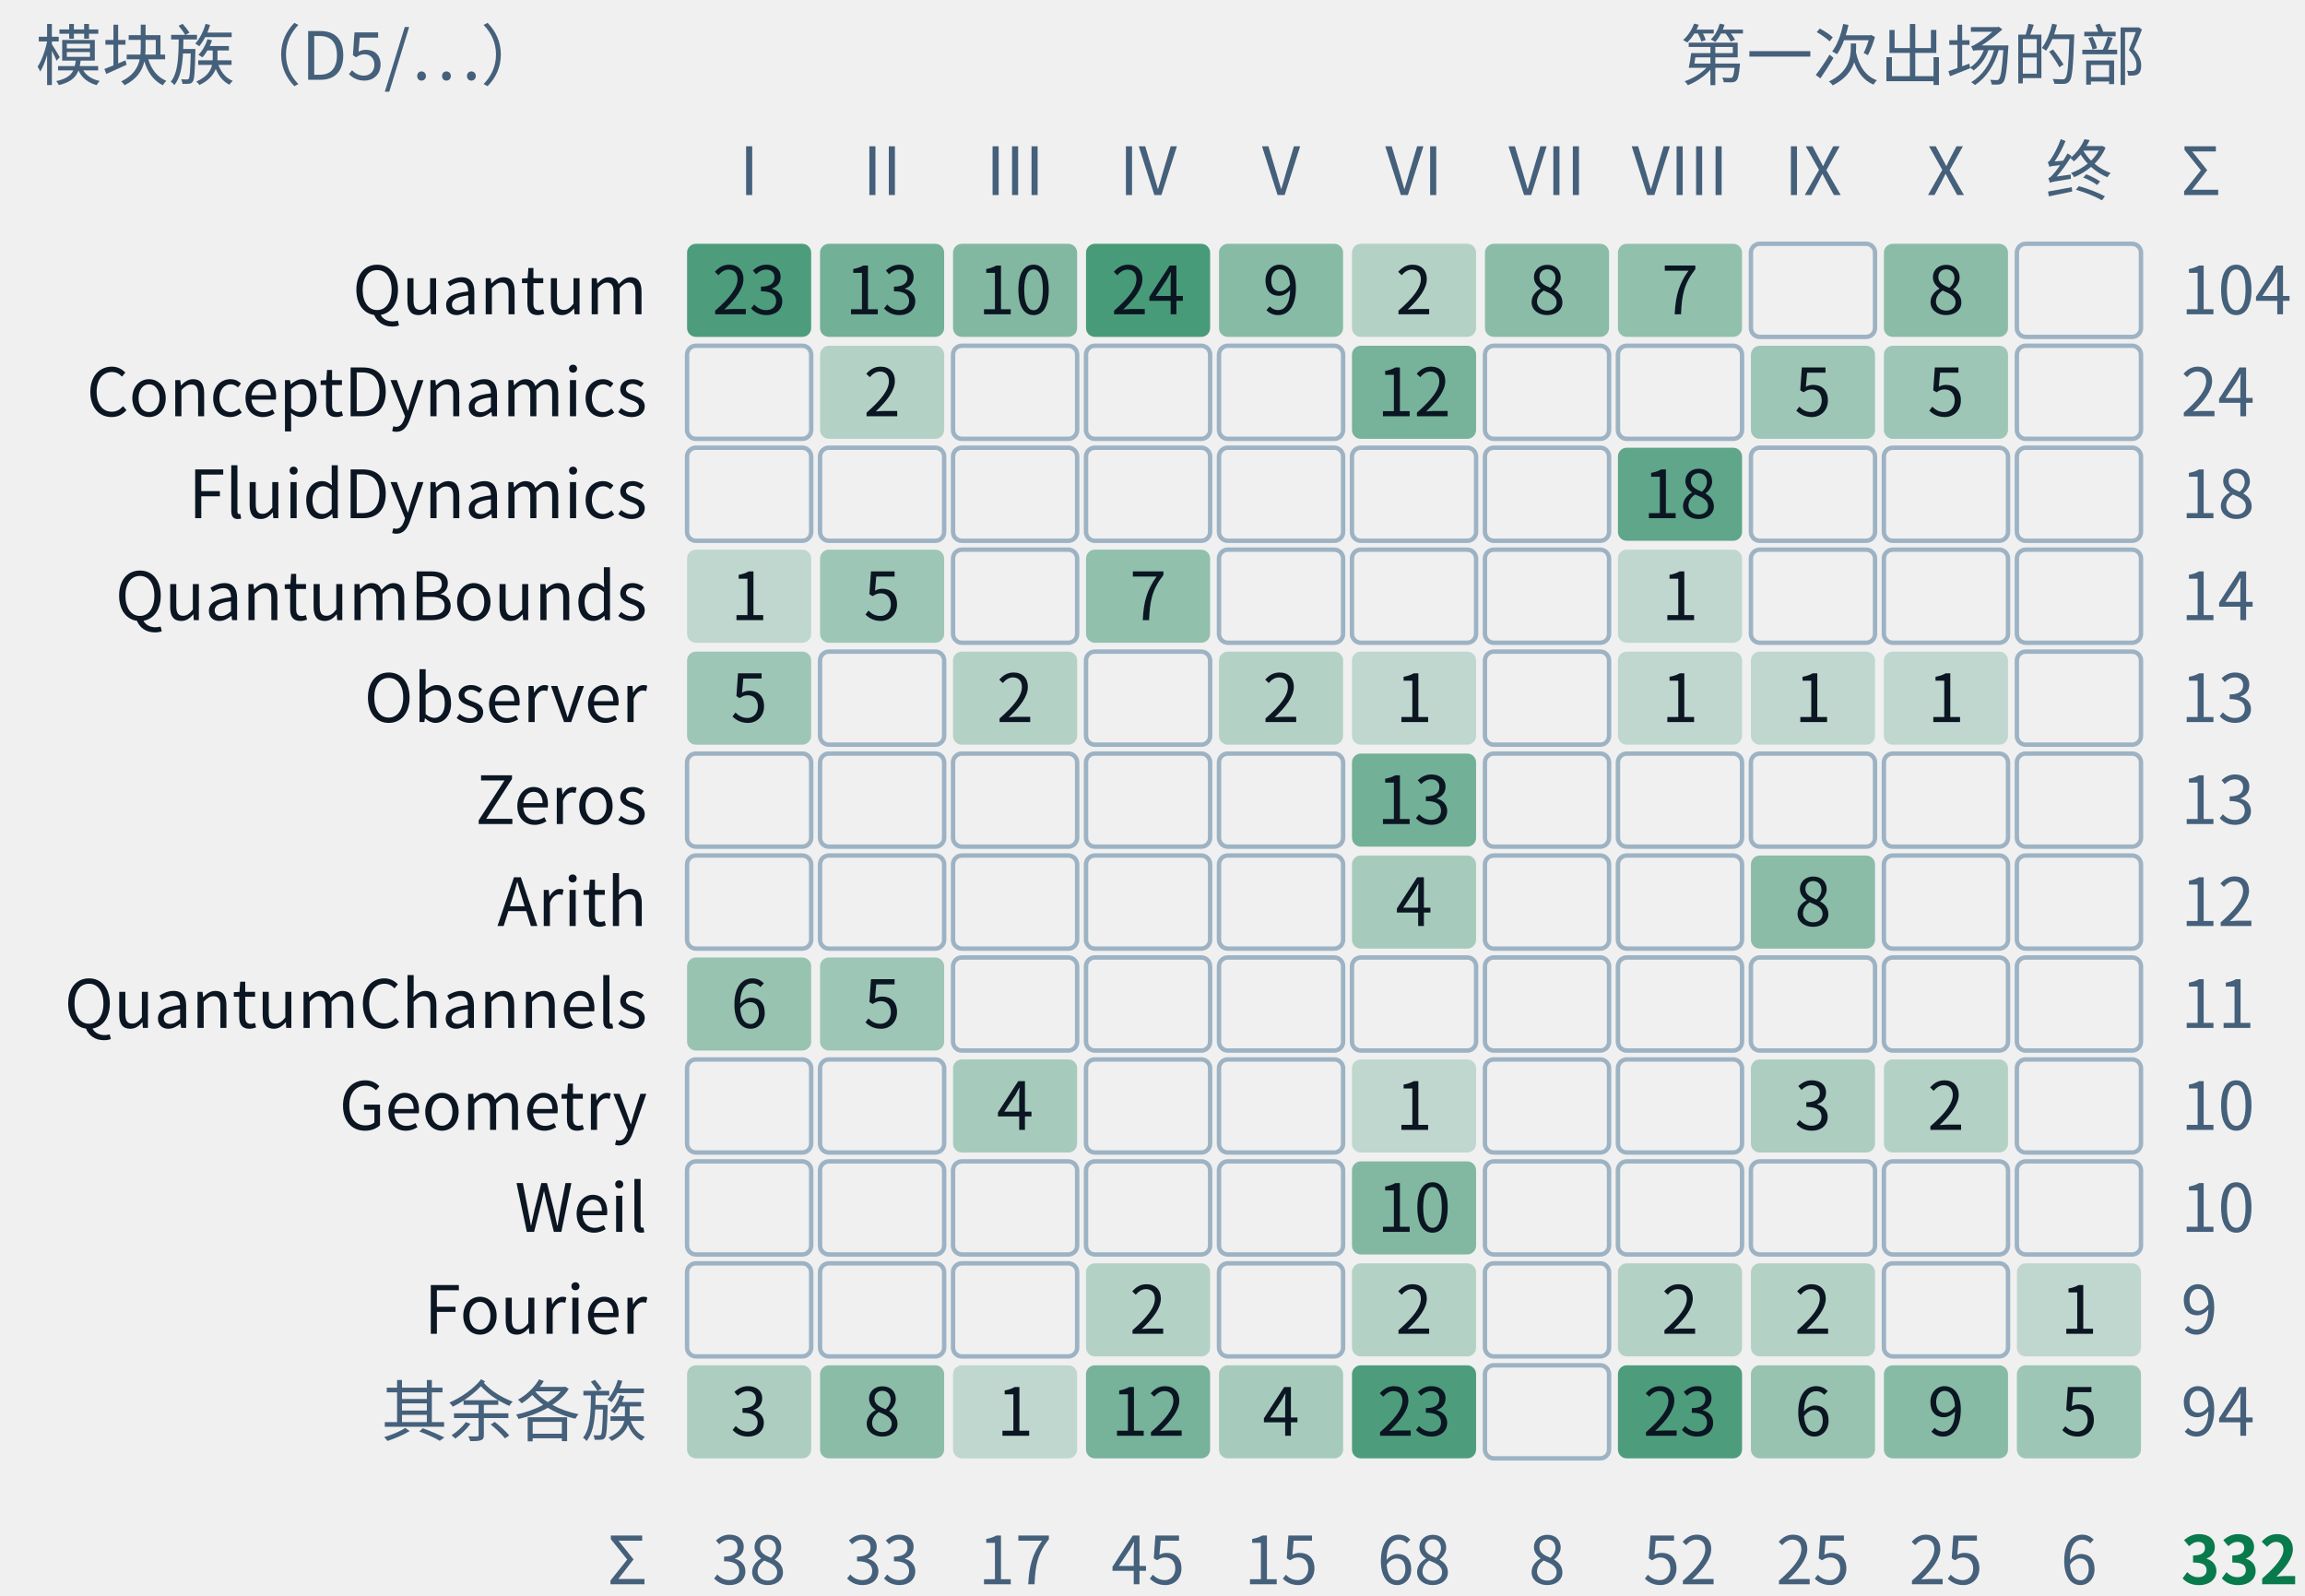
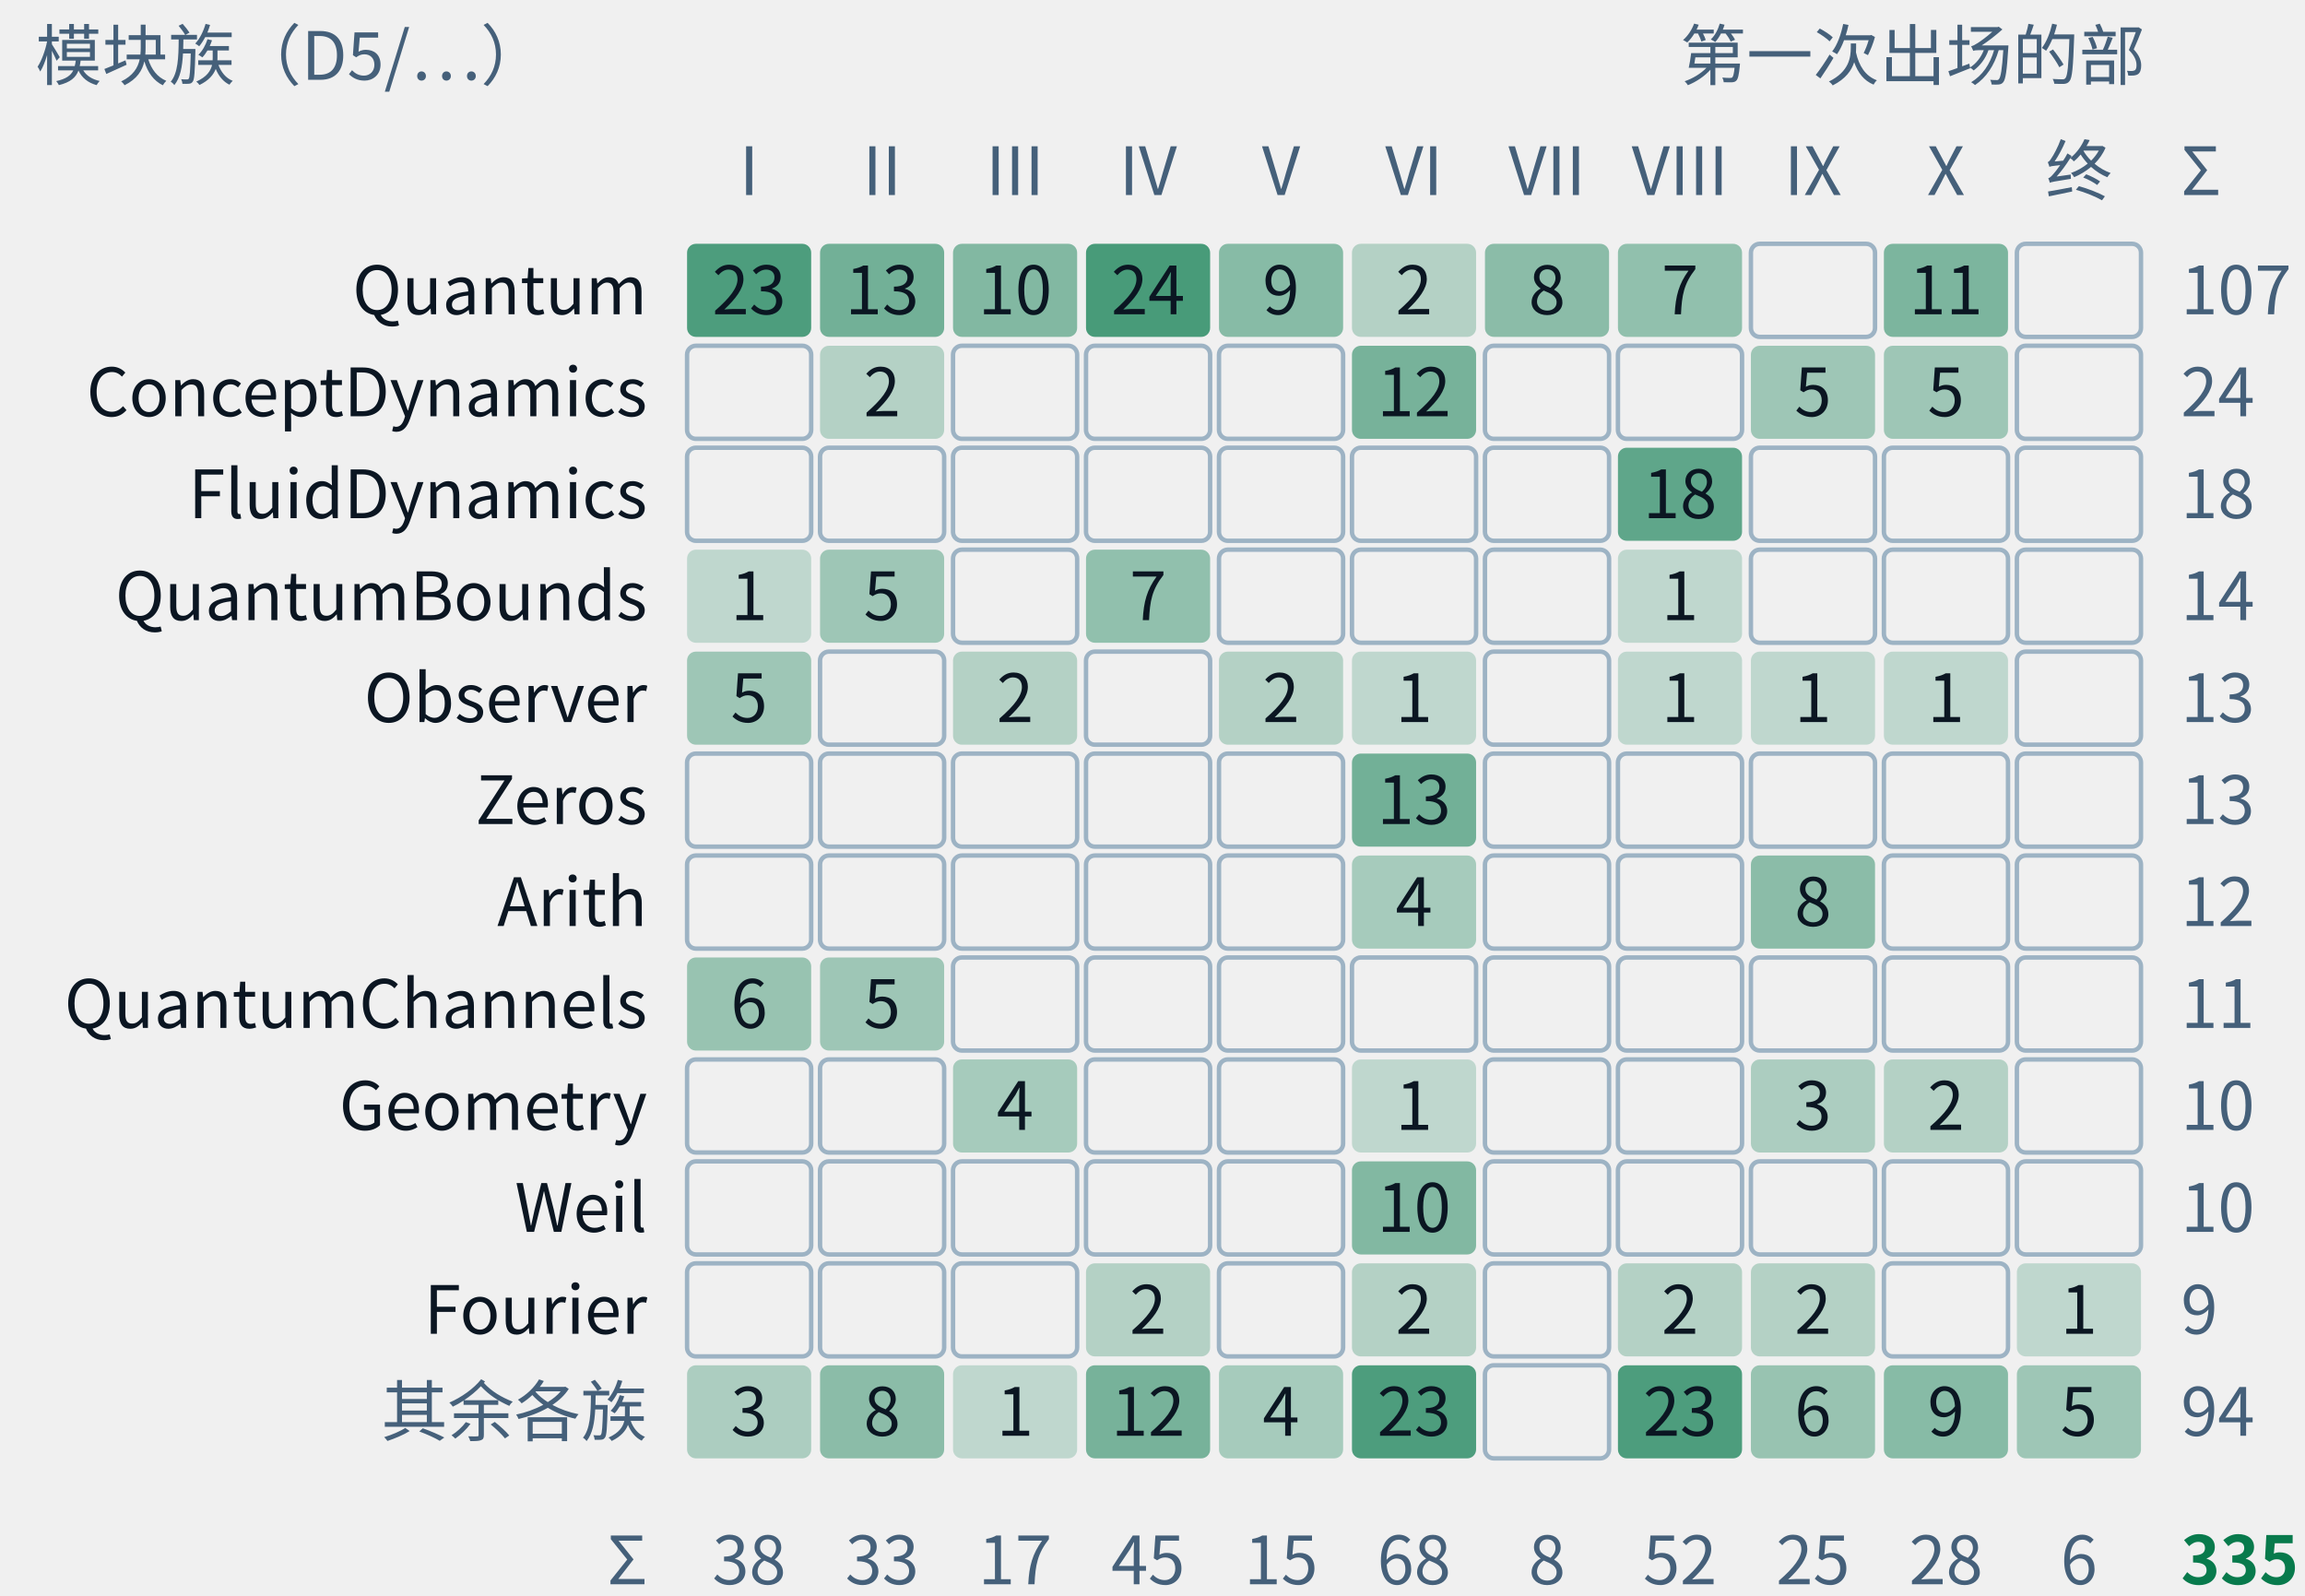
- <svg xmlns="http://www.w3.org/2000/svg" class="tr-fig" data-tr-fig="appc-modules-by-part" data-lang="zh" viewBox="0 0 520 360" width="520" height="360" font-family="'Noto Sans SC', 'Noto Sans CJK SC', 'Source Sans 3', 'PingFang SC', 'Microsoft YaHei', system-ui, sans-serif" role="img" aria-label="模块族与首次出场的部的计数格。行是 Quantum、ConceptDynamics、FluidDynamics、QuantumBounds、Observer、Zeros、Arith、QuantumChannels、Geometry、Weil、Fourier 与其余各族；列是第一至第十部与终章、附录。每格数字为条数，空格为零，合计 332 条。图不表示证明依赖。">
+ <svg xmlns="http://www.w3.org/2000/svg" class="tr-fig" data-tr-fig="appc-modules-by-part" data-lang="zh" viewBox="0 0 520 360" width="520" height="360" font-family="'Noto Sans SC', 'Noto Sans CJK SC', 'Source Sans 3', 'PingFang SC', 'Microsoft YaHei', system-ui, sans-serif" role="img" aria-label="模块族与首次出场的部的计数格。行是 Quantum、ConceptDynamics、FluidDynamics、QuantumBounds、Observer、Zeros、Arith、QuantumChannels、Geometry、Weil、Fourier 与其余各族；列是第一至第十部与终章、附录。每格数字为条数，空格为零，合计 335 条。图不表示证明依赖。">
  <style>.ts-ink{stroke:#0b1622}.tf-ink{fill:#0b1622}.ts-dim{stroke:#45607a}.tf-dim{fill:#45607a}.ts-faint{stroke:#9db3c4}.tf-faint{fill:#9db3c4}.ts-edge{stroke:#b9d0dd}.tf-edge{fill:#b9d0dd}.ts-hot{stroke:#5f9bb5}.tf-hot{fill:#5f9bb5}.ts-bg{stroke:#ffffff}.tf-bg{fill:#ffffff}.ts-panel{stroke:#eef5f9}.tf-panel{fill:#eef5f9}.ts-sheet{stroke:#f7fbfd}.tf-sheet{fill:#f7fbfd}.ts-cyan{stroke:#007c8a}.tf-cyan{fill:#007c8a}.ts-magenta{stroke:#b0128f}.tf-magenta{fill:#b0128f}.ts-amber{stroke:#946200}.tf-amber{fill:#946200}.ts-violet{stroke:#5a45c8}.tf-violet{fill:#5a45c8}.ts-ok{stroke:#087a4c}.tf-ok{fill:#087a4c}.ts-warn{stroke:#c21f3a}.tf-warn{fill:#c21f3a}.ts-blue{stroke:#1d5fd0}.tf-blue{fill:#1d5fd0}.ts-orange{stroke:#b85410}.tf-orange{fill:#b85410}.ts-sigma{stroke:#28405a}.tf-sigma{fill:#28405a}@media (prefers-color-scheme:dark){.ts-ink{stroke:#d4efff}.tf-ink{fill:#d4efff}.ts-dim{stroke:#6f8ea5}.tf-dim{fill:#6f8ea5}.ts-faint{stroke:#34506a}.tf-faint{fill:#34506a}.ts-edge{stroke:#143049}.tf-edge{fill:#143049}.ts-hot{stroke:#1f5d7c}.tf-hot{fill:#1f5d7c}.ts-bg{stroke:#03060c}.tf-bg{fill:#03060c}.ts-panel{stroke:#07101b}.tf-panel{fill:#07101b}.ts-sheet{stroke:#050c16}.tf-sheet{fill:#050c16}.ts-cyan{stroke:#19f0ff}.tf-cyan{fill:#19f0ff}.ts-magenta{stroke:#ff2fd0}.tf-magenta{fill:#ff2fd0}.ts-amber{stroke:#ffc83d}.tf-amber{fill:#ffc83d}.ts-violet{stroke:#9d8cff}.tf-violet{fill:#9d8cff}.ts-ok{stroke:#46ffb2}.tf-ok{fill:#46ffb2}.ts-warn{stroke:#ff5064}.tf-warn{fill:#ff5064}.ts-blue{stroke:#2a7bff}.tf-blue{fill:#2a7bff}.ts-orange{stroke:#ff8a3c}.tf-orange{fill:#ff8a3c}.ts-sigma{stroke:#cfe3ff}.tf-sigma{fill:#cfe3ff}}</style>
  <text class="tf-dim" x="8" y="18" font-size="15">模块族（D5/…）</text>
  <text class="tf-dim" x="484" y="18" font-size="15" text-anchor="end">第一次出场的部</text>
  <text class="tf-dim" x="169" y="44" font-size="15" text-anchor="middle">I</text>
  <text class="tf-dim" x="199" y="44" font-size="15" text-anchor="middle">II</text>
  <text class="tf-dim" x="229" y="44" font-size="15" text-anchor="middle">III</text>
  <text class="tf-dim" x="259" y="44" font-size="15" text-anchor="middle">IV</text>
  <text class="tf-dim" x="289" y="44" font-size="15" text-anchor="middle">V</text>
  <text class="tf-dim" x="319" y="44" font-size="15" text-anchor="middle">VI</text>
  <text class="tf-dim" x="349" y="44" font-size="15" text-anchor="middle">VII</text>
  <text class="tf-dim" x="379" y="44" font-size="15" text-anchor="middle">VIII</text>
  <text class="tf-dim" x="409" y="44" font-size="15" text-anchor="middle">IX</text>
  <text class="tf-dim" x="439" y="44" font-size="15" text-anchor="middle">X</text>
  <text class="tf-dim" x="469" y="44" font-size="15" text-anchor="middle">终</text>
  <text class="tf-ink" x="146" y="70.9" font-size="15" text-anchor="end">Quantum</text>
  <rect x="155" y="55" width="28" height="21" rx="2" class="tf-ok" fill-opacity="0.7" />
  <text class="tf-ink" x="169" y="70.9" font-size="15" text-anchor="middle">23</text>
  <rect x="185" y="55" width="28" height="21" rx="2" class="tf-ok" fill-opacity="0.54" />
  <text class="tf-ink" x="199" y="70.9" font-size="15" text-anchor="middle">13</text>
  <rect x="215" y="55" width="28" height="21" rx="2" class="tf-ok" fill-opacity="0.47" />
  <text class="tf-ink" x="229" y="70.9" font-size="15" text-anchor="middle">10</text>
  <rect x="245" y="55" width="28" height="21" rx="2" class="tf-ok" fill-opacity="0.72" />
  <text class="tf-ink" x="259" y="70.9" font-size="15" text-anchor="middle">24</text>
  <rect x="275" y="55" width="28" height="21" rx="2" class="tf-ok" fill-opacity="0.45" />
  <text class="tf-ink" x="289" y="70.9" font-size="15" text-anchor="middle">9</text>
  <rect x="305" y="55" width="28" height="21" rx="2" class="tf-ok" fill-opacity="0.26" />
  <text class="tf-ink" x="319" y="70.9" font-size="15" text-anchor="middle">2</text>
  <rect x="335" y="55" width="28" height="21" rx="2" class="tf-ok" fill-opacity="0.43" />
  <text class="tf-ink" x="349" y="70.9" font-size="15" text-anchor="middle">8</text>
  <rect x="365" y="55" width="28" height="21" rx="2" class="tf-ok" fill-opacity="0.41" />
  <text class="tf-ink" x="379" y="70.9" font-size="15" text-anchor="middle">7</text>
  <rect x="395" y="55" width="28" height="21" rx="2" class="ts-faint" stroke-width="1" fill="none" />
-   <rect x="425" y="55" width="28" height="21" rx="2" class="tf-ok" fill-opacity="0.43" />
-   <text class="tf-ink" x="439" y="70.9" font-size="15" text-anchor="middle">8</text>
+   <rect x="425" y="55" width="28" height="21" rx="2" class="tf-ok" fill-opacity="0.5" />
+   <text class="tf-ink" x="439" y="70.9" font-size="15" text-anchor="middle">11</text>
  <rect x="455" y="55" width="28" height="21" rx="2" class="ts-faint" stroke-width="1" fill="none" />
-   <text class="tf-dim" x="492" y="70.9" font-size="15">104</text>
+   <text class="tf-dim" x="492" y="70.9" font-size="15">107</text>
  <text class="tf-ink" x="146" y="93.9" font-size="15" text-anchor="end">ConceptDynamics</text>
  <rect x="155" y="78" width="28" height="21" rx="2" class="ts-faint" stroke-width="1" fill="none" />
  <rect x="185" y="78" width="28" height="21" rx="2" class="tf-ok" fill-opacity="0.26" />
  <text class="tf-ink" x="199" y="93.9" font-size="15" text-anchor="middle">2</text>
  <rect x="215" y="78" width="28" height="21" rx="2" class="ts-faint" stroke-width="1" fill="none" />
  <rect x="245" y="78" width="28" height="21" rx="2" class="ts-faint" stroke-width="1" fill="none" />
  <rect x="275" y="78" width="28" height="21" rx="2" class="ts-faint" stroke-width="1" fill="none" />
  <rect x="305" y="78" width="28" height="21" rx="2" class="tf-ok" fill-opacity="0.52" />
  <text class="tf-ink" x="319" y="93.9" font-size="15" text-anchor="middle">12</text>
  <rect x="335" y="78" width="28" height="21" rx="2" class="ts-faint" stroke-width="1" fill="none" />
  <rect x="365" y="78" width="28" height="21" rx="2" class="ts-faint" stroke-width="1" fill="none" />
  <rect x="395" y="78" width="28" height="21" rx="2" class="tf-ok" fill-opacity="0.35" />
  <text class="tf-ink" x="409" y="93.9" font-size="15" text-anchor="middle">5</text>
  <rect x="425" y="78" width="28" height="21" rx="2" class="tf-ok" fill-opacity="0.35" />
  <text class="tf-ink" x="439" y="93.9" font-size="15" text-anchor="middle">5</text>
  <rect x="455" y="78" width="28" height="21" rx="2" class="ts-faint" stroke-width="1" fill="none" />
  <text class="tf-dim" x="492" y="93.9" font-size="15">24</text>
  <text class="tf-ink" x="146" y="116.9" font-size="15" text-anchor="end">FluidDynamics</text>
  <rect x="155" y="101" width="28" height="21" rx="2" class="ts-faint" stroke-width="1" fill="none" />
  <rect x="185" y="101" width="28" height="21" rx="2" class="ts-faint" stroke-width="1" fill="none" />
  <rect x="215" y="101" width="28" height="21" rx="2" class="ts-faint" stroke-width="1" fill="none" />
  <rect x="245" y="101" width="28" height="21" rx="2" class="ts-faint" stroke-width="1" fill="none" />
  <rect x="275" y="101" width="28" height="21" rx="2" class="ts-faint" stroke-width="1" fill="none" />
  <rect x="305" y="101" width="28" height="21" rx="2" class="ts-faint" stroke-width="1" fill="none" />
  <rect x="335" y="101" width="28" height="21" rx="2" class="ts-faint" stroke-width="1" fill="none" />
  <rect x="365" y="101" width="28" height="21" rx="2" class="tf-ok" fill-opacity="0.62" />
  <text class="tf-ink" x="379" y="116.9" font-size="15" text-anchor="middle">18</text>
  <rect x="395" y="101" width="28" height="21" rx="2" class="ts-faint" stroke-width="1" fill="none" />
  <rect x="425" y="101" width="28" height="21" rx="2" class="ts-faint" stroke-width="1" fill="none" />
  <rect x="455" y="101" width="28" height="21" rx="2" class="ts-faint" stroke-width="1" fill="none" />
  <text class="tf-dim" x="492" y="116.9" font-size="15">18</text>
  <text class="tf-ink" x="146" y="139.9" font-size="15" text-anchor="end">QuantumBounds</text>
  <rect x="155" y="124" width="28" height="21" rx="2" class="tf-ok" fill-opacity="0.21" />
  <text class="tf-ink" x="169" y="139.9" font-size="15" text-anchor="middle">1</text>
  <rect x="185" y="124" width="28" height="21" rx="2" class="tf-ok" fill-opacity="0.35" />
  <text class="tf-ink" x="199" y="139.9" font-size="15" text-anchor="middle">5</text>
  <rect x="215" y="124" width="28" height="21" rx="2" class="ts-faint" stroke-width="1" fill="none" />
  <rect x="245" y="124" width="28" height="21" rx="2" class="tf-ok" fill-opacity="0.41" />
  <text class="tf-ink" x="259" y="139.9" font-size="15" text-anchor="middle">7</text>
  <rect x="275" y="124" width="28" height="21" rx="2" class="ts-faint" stroke-width="1" fill="none" />
  <rect x="305" y="124" width="28" height="21" rx="2" class="ts-faint" stroke-width="1" fill="none" />
  <rect x="335" y="124" width="28" height="21" rx="2" class="ts-faint" stroke-width="1" fill="none" />
  <rect x="365" y="124" width="28" height="21" rx="2" class="tf-ok" fill-opacity="0.21" />
  <text class="tf-ink" x="379" y="139.9" font-size="15" text-anchor="middle">1</text>
  <rect x="395" y="124" width="28" height="21" rx="2" class="ts-faint" stroke-width="1" fill="none" />
  <rect x="425" y="124" width="28" height="21" rx="2" class="ts-faint" stroke-width="1" fill="none" />
  <rect x="455" y="124" width="28" height="21" rx="2" class="ts-faint" stroke-width="1" fill="none" />
  <text class="tf-dim" x="492" y="139.9" font-size="15">14</text>
  <text class="tf-ink" x="146" y="162.9" font-size="15" text-anchor="end">Observer</text>
  <rect x="155" y="147" width="28" height="21" rx="2" class="tf-ok" fill-opacity="0.35" />
  <text class="tf-ink" x="169" y="162.9" font-size="15" text-anchor="middle">5</text>
  <rect x="185" y="147" width="28" height="21" rx="2" class="ts-faint" stroke-width="1" fill="none" />
  <rect x="215" y="147" width="28" height="21" rx="2" class="tf-ok" fill-opacity="0.26" />
  <text class="tf-ink" x="229" y="162.9" font-size="15" text-anchor="middle">2</text>
  <rect x="245" y="147" width="28" height="21" rx="2" class="ts-faint" stroke-width="1" fill="none" />
  <rect x="275" y="147" width="28" height="21" rx="2" class="tf-ok" fill-opacity="0.26" />
  <text class="tf-ink" x="289" y="162.9" font-size="15" text-anchor="middle">2</text>
  <rect x="305" y="147" width="28" height="21" rx="2" class="tf-ok" fill-opacity="0.21" />
  <text class="tf-ink" x="319" y="162.9" font-size="15" text-anchor="middle">1</text>
  <rect x="335" y="147" width="28" height="21" rx="2" class="ts-faint" stroke-width="1" fill="none" />
  <rect x="365" y="147" width="28" height="21" rx="2" class="tf-ok" fill-opacity="0.21" />
  <text class="tf-ink" x="379" y="162.9" font-size="15" text-anchor="middle">1</text>
  <rect x="395" y="147" width="28" height="21" rx="2" class="tf-ok" fill-opacity="0.21" />
  <text class="tf-ink" x="409" y="162.9" font-size="15" text-anchor="middle">1</text>
  <rect x="425" y="147" width="28" height="21" rx="2" class="tf-ok" fill-opacity="0.21" />
  <text class="tf-ink" x="439" y="162.9" font-size="15" text-anchor="middle">1</text>
  <rect x="455" y="147" width="28" height="21" rx="2" class="ts-faint" stroke-width="1" fill="none" />
  <text class="tf-dim" x="492" y="162.9" font-size="15">13</text>
  <text class="tf-ink" x="146" y="185.9" font-size="15" text-anchor="end">Zeros</text>
  <rect x="155" y="170" width="28" height="21" rx="2" class="ts-faint" stroke-width="1" fill="none" />
  <rect x="185" y="170" width="28" height="21" rx="2" class="ts-faint" stroke-width="1" fill="none" />
  <rect x="215" y="170" width="28" height="21" rx="2" class="ts-faint" stroke-width="1" fill="none" />
  <rect x="245" y="170" width="28" height="21" rx="2" class="ts-faint" stroke-width="1" fill="none" />
  <rect x="275" y="170" width="28" height="21" rx="2" class="ts-faint" stroke-width="1" fill="none" />
  <rect x="305" y="170" width="28" height="21" rx="2" class="tf-ok" fill-opacity="0.54" />
  <text class="tf-ink" x="319" y="185.9" font-size="15" text-anchor="middle">13</text>
  <rect x="335" y="170" width="28" height="21" rx="2" class="ts-faint" stroke-width="1" fill="none" />
  <rect x="365" y="170" width="28" height="21" rx="2" class="ts-faint" stroke-width="1" fill="none" />
  <rect x="395" y="170" width="28" height="21" rx="2" class="ts-faint" stroke-width="1" fill="none" />
  <rect x="425" y="170" width="28" height="21" rx="2" class="ts-faint" stroke-width="1" fill="none" />
  <rect x="455" y="170" width="28" height="21" rx="2" class="ts-faint" stroke-width="1" fill="none" />
  <text class="tf-dim" x="492" y="185.9" font-size="15">13</text>
  <text class="tf-ink" x="146" y="208.9" font-size="15" text-anchor="end">Arith</text>
  <rect x="155" y="193" width="28" height="21" rx="2" class="ts-faint" stroke-width="1" fill="none" />
  <rect x="185" y="193" width="28" height="21" rx="2" class="ts-faint" stroke-width="1" fill="none" />
  <rect x="215" y="193" width="28" height="21" rx="2" class="ts-faint" stroke-width="1" fill="none" />
  <rect x="245" y="193" width="28" height="21" rx="2" class="ts-faint" stroke-width="1" fill="none" />
  <rect x="275" y="193" width="28" height="21" rx="2" class="ts-faint" stroke-width="1" fill="none" />
  <rect x="305" y="193" width="28" height="21" rx="2" class="tf-ok" fill-opacity="0.32" />
  <text class="tf-ink" x="319" y="208.9" font-size="15" text-anchor="middle">4</text>
  <rect x="335" y="193" width="28" height="21" rx="2" class="ts-faint" stroke-width="1" fill="none" />
  <rect x="365" y="193" width="28" height="21" rx="2" class="ts-faint" stroke-width="1" fill="none" />
  <rect x="395" y="193" width="28" height="21" rx="2" class="tf-ok" fill-opacity="0.43" />
  <text class="tf-ink" x="409" y="208.9" font-size="15" text-anchor="middle">8</text>
  <rect x="425" y="193" width="28" height="21" rx="2" class="ts-faint" stroke-width="1" fill="none" />
  <rect x="455" y="193" width="28" height="21" rx="2" class="ts-faint" stroke-width="1" fill="none" />
  <text class="tf-dim" x="492" y="208.9" font-size="15">12</text>
  <text class="tf-ink" x="146" y="231.9" font-size="15" text-anchor="end">QuantumChannels</text>
  <rect x="155" y="216" width="28" height="21" rx="2" class="tf-ok" fill-opacity="0.38" />
  <text class="tf-ink" x="169" y="231.9" font-size="15" text-anchor="middle">6</text>
  <rect x="185" y="216" width="28" height="21" rx="2" class="tf-ok" fill-opacity="0.35" />
  <text class="tf-ink" x="199" y="231.9" font-size="15" text-anchor="middle">5</text>
  <rect x="215" y="216" width="28" height="21" rx="2" class="ts-faint" stroke-width="1" fill="none" />
  <rect x="245" y="216" width="28" height="21" rx="2" class="ts-faint" stroke-width="1" fill="none" />
  <rect x="275" y="216" width="28" height="21" rx="2" class="ts-faint" stroke-width="1" fill="none" />
  <rect x="305" y="216" width="28" height="21" rx="2" class="ts-faint" stroke-width="1" fill="none" />
  <rect x="335" y="216" width="28" height="21" rx="2" class="ts-faint" stroke-width="1" fill="none" />
  <rect x="365" y="216" width="28" height="21" rx="2" class="ts-faint" stroke-width="1" fill="none" />
  <rect x="395" y="216" width="28" height="21" rx="2" class="ts-faint" stroke-width="1" fill="none" />
  <rect x="425" y="216" width="28" height="21" rx="2" class="ts-faint" stroke-width="1" fill="none" />
  <rect x="455" y="216" width="28" height="21" rx="2" class="ts-faint" stroke-width="1" fill="none" />
  <text class="tf-dim" x="492" y="231.9" font-size="15">11</text>
  <text class="tf-ink" x="146" y="254.9" font-size="15" text-anchor="end">Geometry</text>
  <rect x="155" y="239" width="28" height="21" rx="2" class="ts-faint" stroke-width="1" fill="none" />
  <rect x="185" y="239" width="28" height="21" rx="2" class="ts-faint" stroke-width="1" fill="none" />
  <rect x="215" y="239" width="28" height="21" rx="2" class="tf-ok" fill-opacity="0.32" />
  <text class="tf-ink" x="229" y="254.9" font-size="15" text-anchor="middle">4</text>
  <rect x="245" y="239" width="28" height="21" rx="2" class="ts-faint" stroke-width="1" fill="none" />
  <rect x="275" y="239" width="28" height="21" rx="2" class="ts-faint" stroke-width="1" fill="none" />
  <rect x="305" y="239" width="28" height="21" rx="2" class="tf-ok" fill-opacity="0.21" />
  <text class="tf-ink" x="319" y="254.9" font-size="15" text-anchor="middle">1</text>
  <rect x="335" y="239" width="28" height="21" rx="2" class="ts-faint" stroke-width="1" fill="none" />
  <rect x="365" y="239" width="28" height="21" rx="2" class="ts-faint" stroke-width="1" fill="none" />
  <rect x="395" y="239" width="28" height="21" rx="2" class="tf-ok" fill-opacity="0.29" />
  <text class="tf-ink" x="409" y="254.9" font-size="15" text-anchor="middle">3</text>
  <rect x="425" y="239" width="28" height="21" rx="2" class="tf-ok" fill-opacity="0.26" />
  <text class="tf-ink" x="439" y="254.9" font-size="15" text-anchor="middle">2</text>
  <rect x="455" y="239" width="28" height="21" rx="2" class="ts-faint" stroke-width="1" fill="none" />
  <text class="tf-dim" x="492" y="254.9" font-size="15">10</text>
  <text class="tf-ink" x="146" y="277.9" font-size="15" text-anchor="end">Weil</text>
  <rect x="155" y="262" width="28" height="21" rx="2" class="ts-faint" stroke-width="1" fill="none" />
  <rect x="185" y="262" width="28" height="21" rx="2" class="ts-faint" stroke-width="1" fill="none" />
  <rect x="215" y="262" width="28" height="21" rx="2" class="ts-faint" stroke-width="1" fill="none" />
  <rect x="245" y="262" width="28" height="21" rx="2" class="ts-faint" stroke-width="1" fill="none" />
  <rect x="275" y="262" width="28" height="21" rx="2" class="ts-faint" stroke-width="1" fill="none" />
  <rect x="305" y="262" width="28" height="21" rx="2" class="tf-ok" fill-opacity="0.47" />
  <text class="tf-ink" x="319" y="277.9" font-size="15" text-anchor="middle">10</text>
  <rect x="335" y="262" width="28" height="21" rx="2" class="ts-faint" stroke-width="1" fill="none" />
  <rect x="365" y="262" width="28" height="21" rx="2" class="ts-faint" stroke-width="1" fill="none" />
  <rect x="395" y="262" width="28" height="21" rx="2" class="ts-faint" stroke-width="1" fill="none" />
  <rect x="425" y="262" width="28" height="21" rx="2" class="ts-faint" stroke-width="1" fill="none" />
  <rect x="455" y="262" width="28" height="21" rx="2" class="ts-faint" stroke-width="1" fill="none" />
  <text class="tf-dim" x="492" y="277.9" font-size="15">10</text>
  <text class="tf-ink" x="146" y="300.9" font-size="15" text-anchor="end">Fourier</text>
  <rect x="155" y="285" width="28" height="21" rx="2" class="ts-faint" stroke-width="1" fill="none" />
  <rect x="185" y="285" width="28" height="21" rx="2" class="ts-faint" stroke-width="1" fill="none" />
  <rect x="215" y="285" width="28" height="21" rx="2" class="ts-faint" stroke-width="1" fill="none" />
  <rect x="245" y="285" width="28" height="21" rx="2" class="tf-ok" fill-opacity="0.26" />
  <text class="tf-ink" x="259" y="300.9" font-size="15" text-anchor="middle">2</text>
  <rect x="275" y="285" width="28" height="21" rx="2" class="ts-faint" stroke-width="1" fill="none" />
  <rect x="305" y="285" width="28" height="21" rx="2" class="tf-ok" fill-opacity="0.26" />
  <text class="tf-ink" x="319" y="300.9" font-size="15" text-anchor="middle">2</text>
  <rect x="335" y="285" width="28" height="21" rx="2" class="ts-faint" stroke-width="1" fill="none" />
  <rect x="365" y="285" width="28" height="21" rx="2" class="tf-ok" fill-opacity="0.26" />
  <text class="tf-ink" x="379" y="300.9" font-size="15" text-anchor="middle">2</text>
  <rect x="395" y="285" width="28" height="21" rx="2" class="tf-ok" fill-opacity="0.26" />
  <text class="tf-ink" x="409" y="300.9" font-size="15" text-anchor="middle">2</text>
  <rect x="425" y="285" width="28" height="21" rx="2" class="ts-faint" stroke-width="1" fill="none" />
  <rect x="455" y="285" width="28" height="21" rx="2" class="tf-ok" fill-opacity="0.21" />
  <text class="tf-ink" x="469" y="300.9" font-size="15" text-anchor="middle">1</text>
  <text class="tf-dim" x="492" y="300.9" font-size="15">9</text>
  <text class="tf-dim" x="146" y="323.9" font-size="15" text-anchor="end">其余各族</text>
  <rect x="155" y="308" width="28" height="21" rx="2" class="tf-ok" fill-opacity="0.29" />
  <text class="tf-ink" x="169" y="323.9" font-size="15" text-anchor="middle">3</text>
  <rect x="185" y="308" width="28" height="21" rx="2" class="tf-ok" fill-opacity="0.43" />
  <text class="tf-ink" x="199" y="323.9" font-size="15" text-anchor="middle">8</text>
  <rect x="215" y="308" width="28" height="21" rx="2" class="tf-ok" fill-opacity="0.21" />
  <text class="tf-ink" x="229" y="323.9" font-size="15" text-anchor="middle">1</text>
  <rect x="245" y="308" width="28" height="21" rx="2" class="tf-ok" fill-opacity="0.52" />
  <text class="tf-ink" x="259" y="323.9" font-size="15" text-anchor="middle">12</text>
  <rect x="275" y="308" width="28" height="21" rx="2" class="tf-ok" fill-opacity="0.32" />
  <text class="tf-ink" x="289" y="323.9" font-size="15" text-anchor="middle">4</text>
  <rect x="305" y="308" width="28" height="21" rx="2" class="tf-ok" fill-opacity="0.7" />
  <text class="tf-ink" x="319" y="323.9" font-size="15" text-anchor="middle">23</text>
  <rect x="335" y="308" width="28" height="21" rx="2" class="ts-faint" stroke-width="1" fill="none" />
  <rect x="365" y="308" width="28" height="21" rx="2" class="tf-ok" fill-opacity="0.7" />
  <text class="tf-ink" x="379" y="323.9" font-size="15" text-anchor="middle">23</text>
  <rect x="395" y="308" width="28" height="21" rx="2" class="tf-ok" fill-opacity="0.38" />
  <text class="tf-ink" x="409" y="323.9" font-size="15" text-anchor="middle">6</text>
  <rect x="425" y="308" width="28" height="21" rx="2" class="tf-ok" fill-opacity="0.45" />
  <text class="tf-ink" x="439" y="323.9" font-size="15" text-anchor="middle">9</text>
  <rect x="455" y="308" width="28" height="21" rx="2" class="tf-ok" fill-opacity="0.35" />
  <text class="tf-ink" x="469" y="323.9" font-size="15" text-anchor="middle">5</text>
  <text class="tf-dim" x="492" y="323.9" font-size="15">94</text>
  <text class="tf-dim" x="492" y="44" font-size="15">Σ</text>
  <text class="tf-dim" x="146" y="357.4" font-size="15" text-anchor="end">Σ</text>
  <text class="tf-dim" x="169" y="357.4" font-size="15" text-anchor="middle">38</text>
  <text class="tf-dim" x="199" y="357.4" font-size="15" text-anchor="middle">33</text>
  <text class="tf-dim" x="229" y="357.4" font-size="15" text-anchor="middle">17</text>
  <text class="tf-dim" x="259" y="357.4" font-size="15" text-anchor="middle">45</text>
  <text class="tf-dim" x="289" y="357.4" font-size="15" text-anchor="middle">15</text>
  <text class="tf-dim" x="319" y="357.4" font-size="15" text-anchor="middle">68</text>
  <text class="tf-dim" x="349" y="357.4" font-size="15" text-anchor="middle">8</text>
  <text class="tf-dim" x="379" y="357.4" font-size="15" text-anchor="middle">52</text>
  <text class="tf-dim" x="409" y="357.4" font-size="15" text-anchor="middle">25</text>
-   <text class="tf-dim" x="439" y="357.4" font-size="15" text-anchor="middle">25</text>
+   <text class="tf-dim" x="439" y="357.4" font-size="15" text-anchor="middle">28</text>
  <text class="tf-dim" x="469" y="357.4" font-size="15" text-anchor="middle">6</text>
-   <text class="tf-ok" x="492" y="357.4" font-size="15" font-weight="600">332</text>
+   <text class="tf-ok" x="492" y="357.4" font-size="15" font-weight="600">335</text>
</svg>
